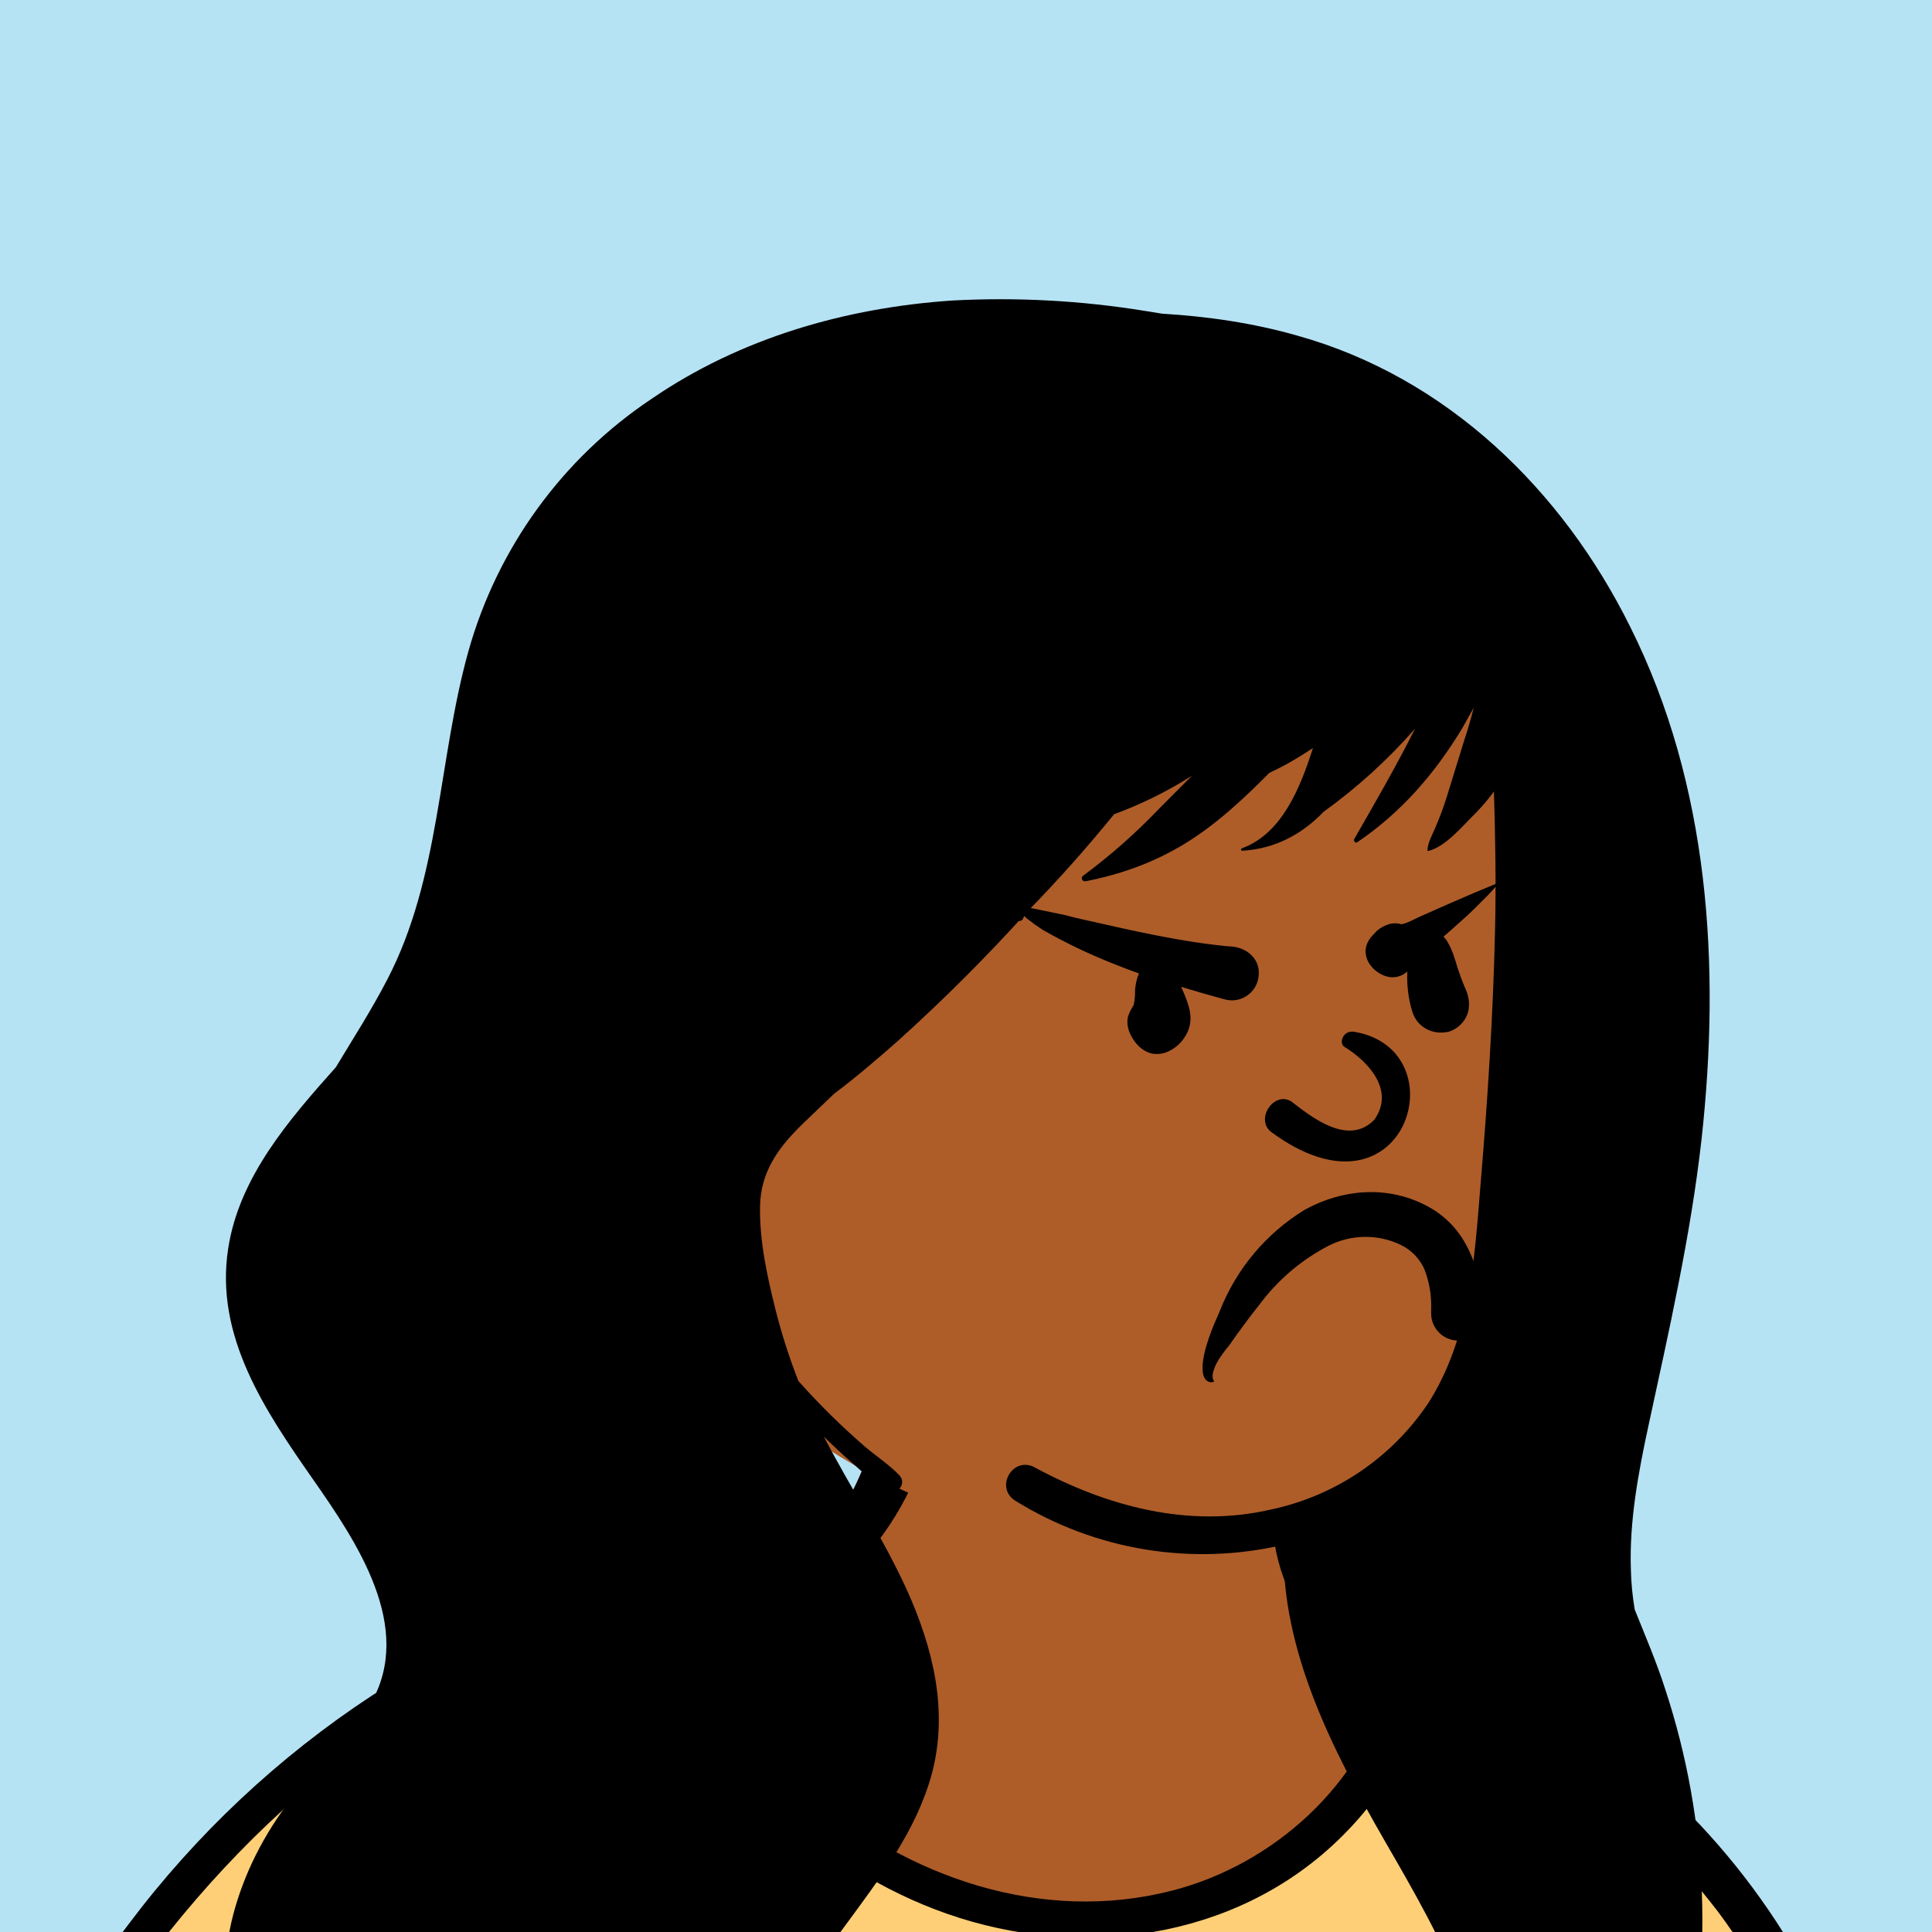
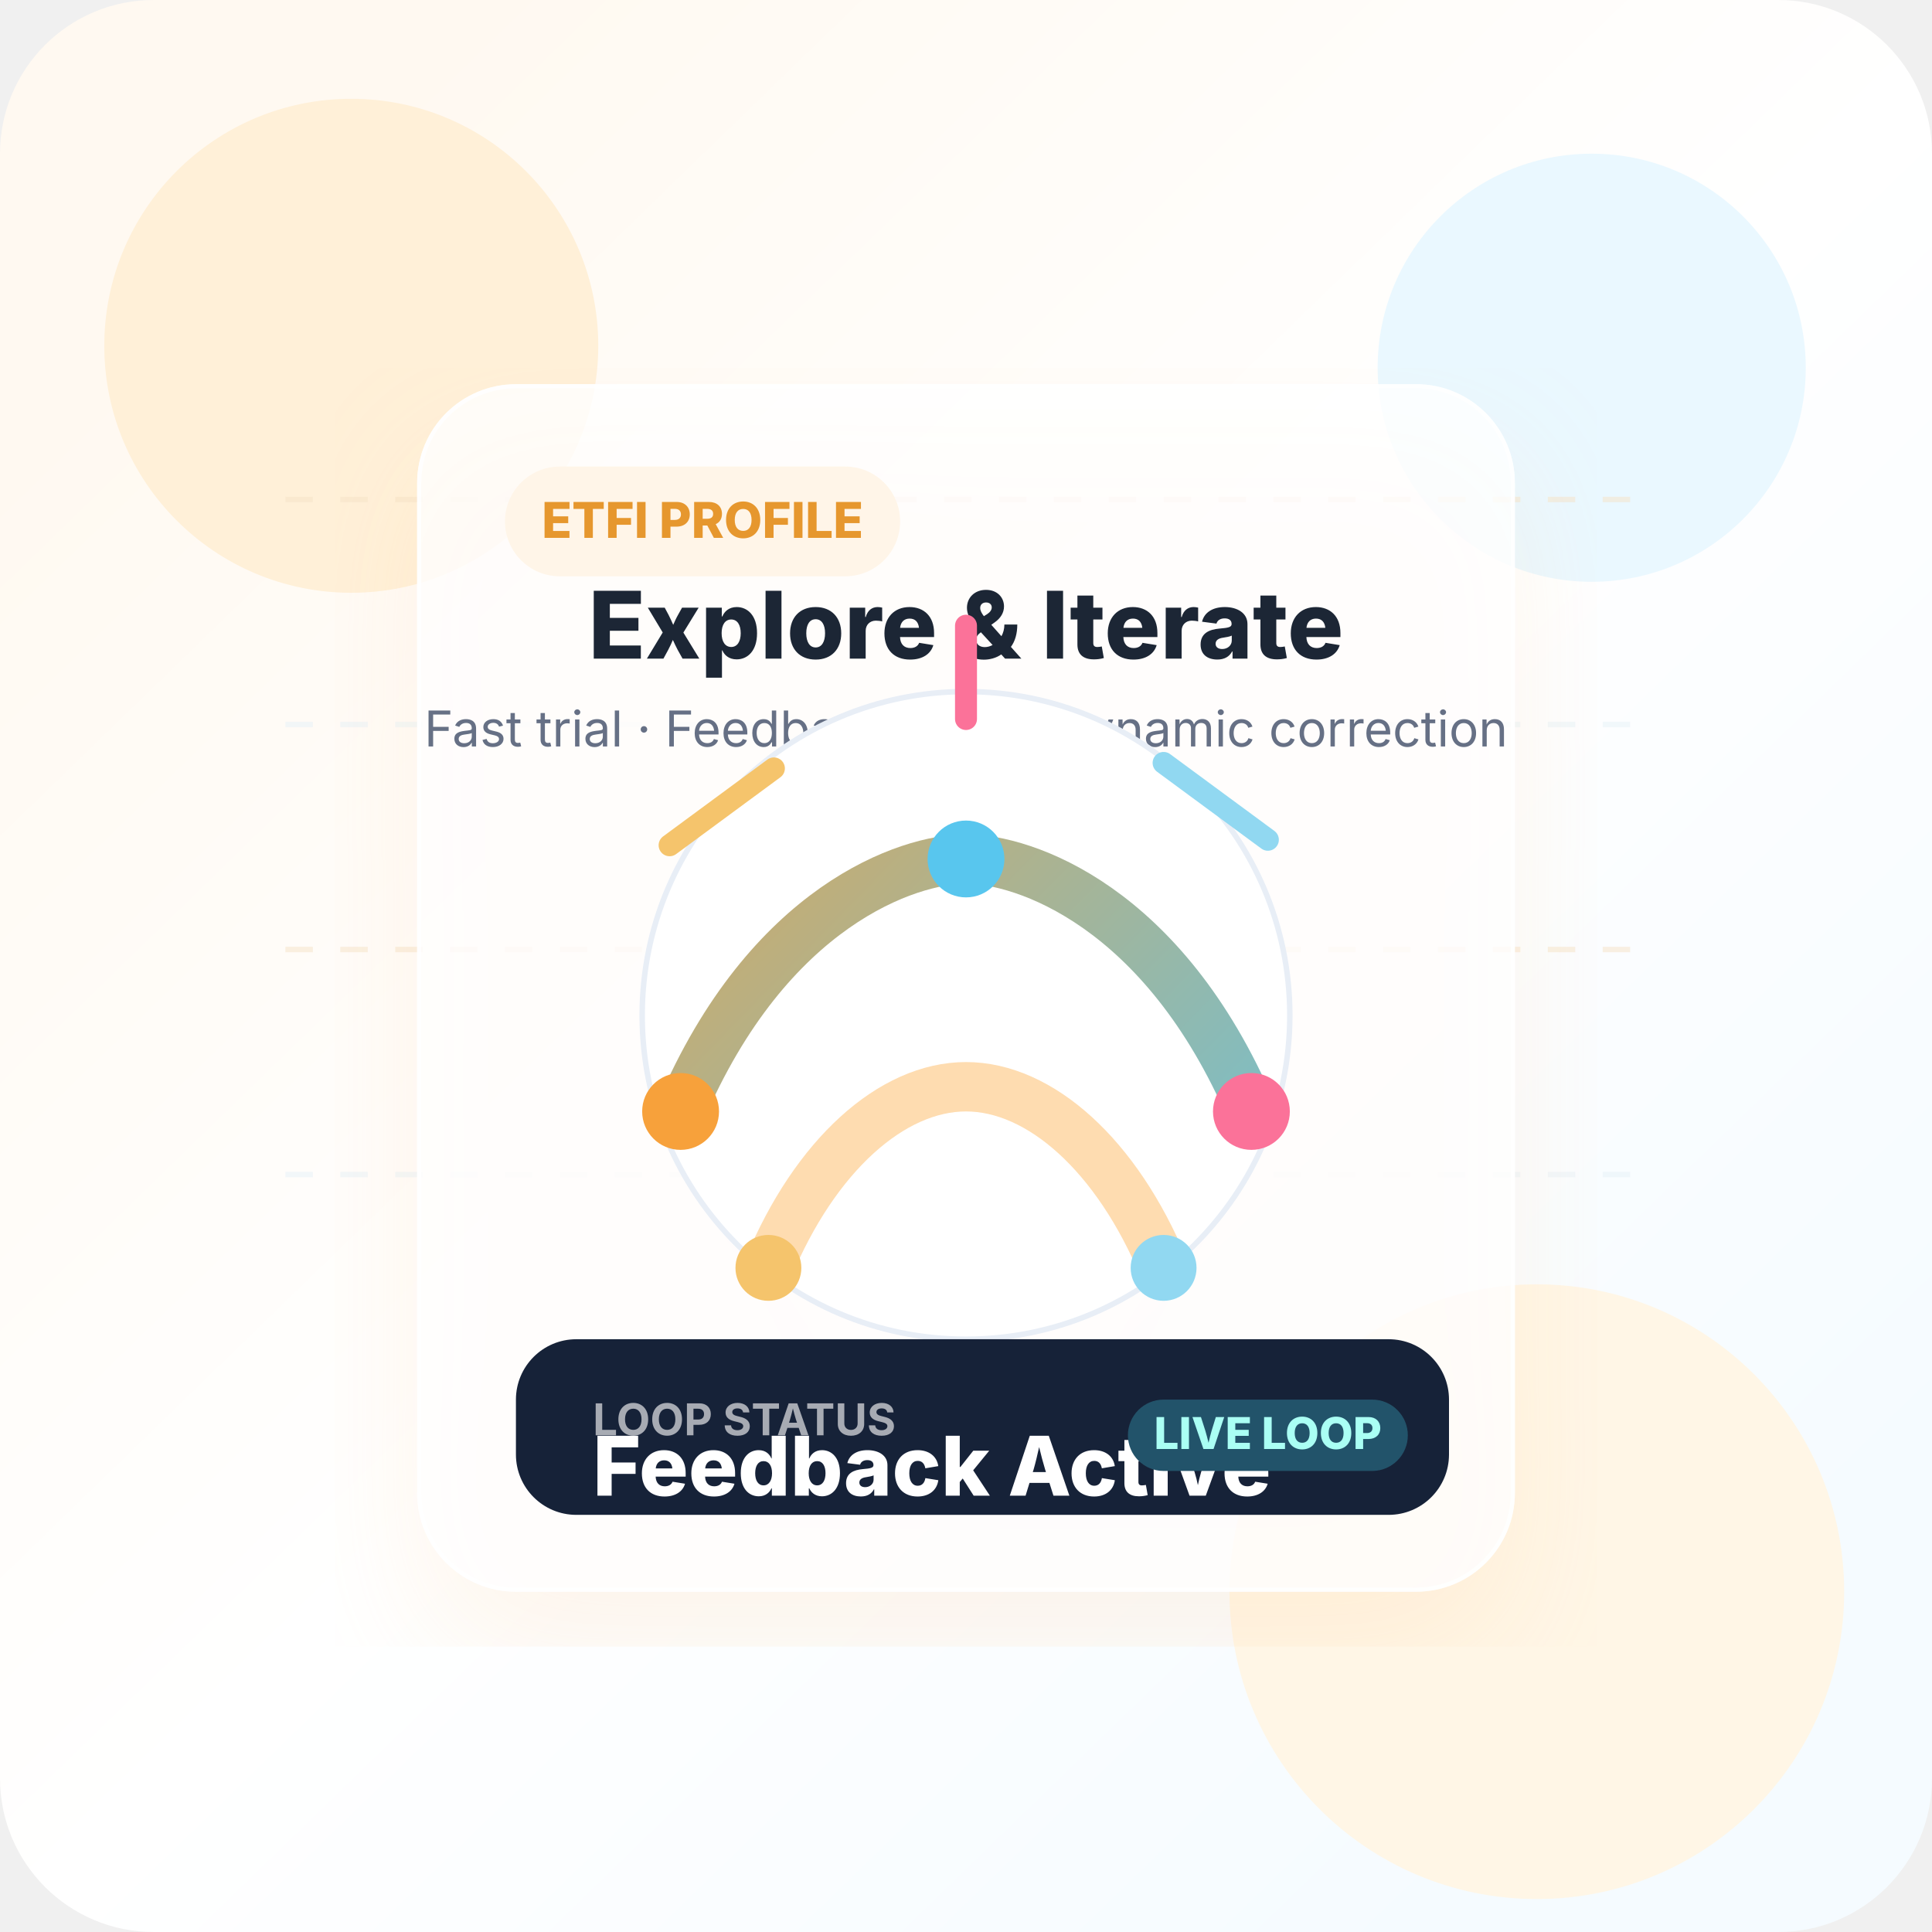
- <svg xmlns="http://www.w3.org/2000/svg" viewBox="0 0 704 704" fill="none" shape-rendering="auto">
-   <mask id="viewboxMask">
-     <rect width="704" height="704" rx="0" ry="0" x="0" y="0" fill="#fff" />
-   </mask>
-   <g mask="url(#viewboxMask)">
-     <rect fill="#b6e3f4" width="704" height="704" x="0" y="0" />
-     <g fill-rule="evenodd" clip-rule="evenodd">
-       <path d="M705.3 1074a2351.1 2351.1 0 0 1-15.6-101c-1-7.7-2.5-16.4 2.7-22 7.3-8 14-14.8 14.8-26.2.8-10.7-2.8-22.4-5-32.8a809.4 809.4 0 0 0-17.3-64.7c-6.6-21.7-13.9-43.2-21.3-64.6-6.9-20-13.5-40.3-22.5-59.5-17-36.5-46-63.5-81.6-81.6-9-4.5-27-20.5-36.3-24-8.5-3.4-8.5 6.3-16.9 2.6-6.7-2.9-13-6.7-16.7-13.2-4-7-14.3-16.9-15.9-25-3.3-17.4.3-32.2-12-45.3a90 90 0 0 0-41.1-23.8c-33.7-9.3-78.5-2.8-98.8 28.5-9.7 14.9-13 33-26.2 45.1-11.4 10.7-8.8 18-23.6 23.4-.9.3-23.6-4.5-24.4-4.2-16.2-3.5-31.7 6.2-46.5 11.8a325.4 325.4 0 0 0-63 32.3 399.2 399.2 0 0 0-102.3 98.5 482.5 482.5 0 0 0-76.4 161c-1.7 6.4-3.5 13-1.5 19.4 1.7 5.3 5.4 9.2 9.8 12.4 6 4.3 18 7 17.7 15.7-.1 6.6-2.4 13.5-3.5 20-1.3 7.7-2.3 15.5-3.4 23.2-4.8 35.4-8.6 71-10.3 106.6a920 920 0 0 0-.5 106c.1 2.3.8 4.5 2 6.2-1 .4-1.2 2.4.1 2.7l2.7.5a12 12 0 0 0 7 2.4l5.5.2c19.3 4 38.6 7.9 58.1 10.8 23.8 3.5 47.6 6.3 71.5 8.7 49.2 4.8 98 3.2 147.1.6a1877 1877 0 0 1 147.4-2c49.2 1.4 98.4 3.5 147.6 4.4 55 1 110-.5 164.8-5 7.5-.5 12.2-6.5 10.7-14-8.9-44.7-19-89.1-27-134Z" fill="#ae5d29" />
-       <path d="m201 597.5 1.2-.4c14.5-5.7 29.6-14.8 45.4-11.4.5-.2 10.8 1.9 17.9 3.2l-6.7 7L247 598c40.7 67.1 88.8 100.7 144.3 100.7 55.5 0 97.7-33.6 126.4-100.7l4-1c.4 0 1 .2 1.5.4 9.3 3.6 27.4 19.6 36.3 24.1 35.6 18 64.5 45 81.6 81.6 8.7 18.6 15.2 38 21.8 57.5l.7 2c7.4 21.4 14.7 43 21.3 64.6 6.3 20.4 12 41 16.6 61.8l.7 2.9c2.2 10.4 5.8 22 5 32.8a29 29 0 0 1-3 10.7l-80.4 29 38.4 261.3c-35.1 1.5-70.3 2-105.5 1.3-49.2-.9-98.4-3-147.6-4.3-47.7-1.2-95.3-.7-143 1.7l-12 .6a946.3 946.3 0 0 1-139.5-1l-3.1-.3v-38.3l16.3-212.9-83-15.6-81.3-39.5a21.7 21.7 0 0 1-5.6-8.8c-1.9-6-.5-12 1-18l.5-1.3a492.8 492.8 0 0 1 76.4-161A399.3 399.3 0 0 1 138 629.7c19.8-13 40.9-23.9 63-32.3Z" fill="#ffcf77" />
-       <path d="M232.2 584.6c5.1-.3 10.3.6 15.4 1 .4.1.6.8 0 .9-9 1.9-18 4.5-26.9 7.1l-3.8 1.2c-10 3-19.8 6-29.6 10-19.4 7.9-37.8 18.5-54.8 30.8C67.2 682.8 20 754.3-9.9 828.3a526 526 0 0 0-24.3 77c-.4 1.6-2 5.4-1 7 .7 1.3 3.6 2.1 5 2.9l4.5 2.3 25.2 12.9 2.3 1.1c38 18.6 78.4 34.4 121 35.5l.4-3.7a342 342 0 0 1 9.9-60c.3-1 1.6-.6 1.7.3 3 23.1 2 46.4 1 69.7-1.8 41-4.3 82.2-6.5 123.3-1.2 20.6-2.6 41-3.9 61.7-1.3 20.5-1.7 41.6-4.7 62-.6 4.6-6 7-10 6.6-4.4-.5-7.9-4.5-8-9 0-11.9 1.5-24 2.4-35.8l2.5-33.8c3.1-41.1 6.8-82.2 10.2-123.3a4771 4771 0 0 1 3.8-43.7C76.4 979.8 34.2 963-6.1 943.5c-.6 13.2-2 26.5-3.4 39.6-3.8 36.8-7.1 73.6-9.6 110.5a2254.2 2254.2 0 0 0-4.2 92.7l-.2 7c0 4.4-.5 8.5-4.3 11.7-3.7 3.3-8.9 3.5-12.6 0-5-4.6-4.2-10.9-4-17.1a1675.6 1675.6 0 0 1 1.8-47.2 1321 1321 0 0 1 10.5-109.5l2-14c3.5-26 7.5-52.7 15.5-77.9-3.1-1.5-6.2-3-9.3-4.7-5.5-2.7-11.2-5.4-16.6-8.4-4.2-2.5-7.9-5.8-9-10.8-1.4-5.5.6-11.5 2-16.9v-.4a502 502 0 0 1 26.6-80 523.2 523.2 0 0 1 67.8-117 353.8 353.8 0 0 1 88.7-83.3 239 239 0 0 1 53.8-25.7 142.6 142.6 0 0 1 42.8-7.5Zm90.1-66c6-6.5 18.1.2 15.2 8.8a108.2 108.2 0 0 1-34.7 52A79.4 79.4 0 0 1 247 598l1.7 2.4a321.1 321.1 0 0 0 46.1 52.6c36 31.2 84.8 48 132 36 37.1-9.4 69.8-38.8 79.4-76.2-1.3.6-3 .9-4.8.5-7.7-1.7-15.3-9.8-20.3-15.6-5.3-6.3-9.5-13-12.6-20.7-5.6-14-7.4-32.1.3-45.7 1-1.7 3-.7 3.3 1l.3 2.5c1.5 12.7 3.3 25 9.3 36.6a76 76 0 0 0 18.2 23.1c2.6 2 5.8 3.6 8.1 6l.5.4c.6-5 4.1-7.3 7.6-7.2 3.3.2 7.3 1.6 8.8 2.3l.1.1a341 341 0 0 1 65.1 42 259 259 0 0 1 88.4 129c7.5 25.3 11.8 51.4 16.3 77.4l2.8 16c4.2 23.9 8.9 48.4 18.4 70.7 2.5 5.7.6 11.1-5.5 13.4A1493 1493 0 0 1 688 953c3.7 16 6 32.5 8.7 48.5 6 34.1 13.2 68 19.4 102 3.2 17.5 6.1 35 9.3 52.3l4.7 25.2 2.4 13.6.1.7c.5 2.4 1 4.9.4 7.3-.8 2.7-2.9 4.6-4.8 6.6-1.6 1.6-3.8 1.6-5.7.7l-.7-.3c-3.4-1.6-6-3.2-7.3-7-.7-2.5-1-5.2-1.5-7.7a3535.6 3535.6 0 0 1-7.8-43.6l-1.6-9.1c-5.2-31.4-10.2-62.9-12.8-94.5-1-14-2.3-28.1-3.5-42.2l-.9-10.5c-1.1-13.3-2.5-27-2.7-40.5l-4.5 1.6L657 964c-5.5 2-12.5 6-18.4 5.2-2.9-.3-5-1.2-6.8-2.9 2 28.8 4.8 57.4 8.5 86a1965.7 1965.7 0 0 0 22 135c.6 3.2 1.4 6.4 1.9 9.6.5 3.7-.5 5.9-2.5 9-1.7 2.4-5 3.7-7.8 2-3.6-2.3-5.5-4.3-6.5-8.4-1-3.7-1.6-7.6-2.3-11.4a1654.2 1654.2 0 0 1-11.4-65.2c-7.8-52-12.7-104.4-15.2-156.8a1388 1388 0 0 1-1.4-77.8c0-13.3.5-26.6 1.4-39.9 1-13.4 3-26.5 4.8-39.8 0-.5.7-.5.7 0 .8 14.9 2.1 29.8 2.8 44.7.6 14.3.9 28.5 1.4 42.8.6 18.7 1.5 37.5 2.7 56.2a9.6 9.6 0 0 1 8.5-3.1c4.7-1 9.7-3.4 14.1-5l16.8-5.5 26.4-8.7a679 679 0 0 1-18-80.8l-2-12.3c-4-24.2-8.5-48.5-15.8-72a229.8 229.8 0 0 0-34.8-68.2 370.2 370.2 0 0 0-52.7-55.3C557 627 539.7 614 523 600c.1.9.2 2 0 3-3.5 25.9-17 50-35.8 67.9-37.7 36-93.6 43.4-142 26.5-46.7-16.3-88-55-102.6-102.8-.3-.8.8-1 1.3-.5l2.4 3.3c0-.4.2-.9.7-1a129 129 0 0 0 46.6-29.2 100.2 100.2 0 0 0 21.3-33.3l.4-1c1.7-5 3.2-10.2 7-14.2Z" fill="#000" />
-     </g>
-     <g transform="matrix(.99789 0 0 1 156 62)">
-       <g fill-rule="evenodd" clip-rule="evenodd">
-         <path d="M405.9 203.2c-10.3-37.2-49.7-53.4-85.2-56-96-10-193.7 43.5-236.3 130.3-34 66-35.1 135.2 38.1 172.8L135 457c3.7 3.4 7.5 6.7 11.7 9.5a228 228 0 0 0 136.2 35.1c70-1.4 95-49 110.4-109.9 16.1-60.6 25.1-126.5 12.6-188.5Z" fill="#ae5d29" />
-         <path d="M451.8 553.7c-3.2-10-7.3-19.5-11.2-29.2-.8-4.8-1.3-9.7-1.4-14.6-.6-17.5 2.7-35.2 6.4-52.3 7.5-34.7 15.4-69 19.4-104.4 7-63.2 2.9-129-26-186.7-24.8-50-67-91-121.6-106.2-16.1-4.6-32.7-7-49.4-8l-6.2-1a329.7 329.7 0 0 0-70.3-3.8c-39 2.6-77.6 13.7-110 35.9A163.8 163.8 0 0 0 14.8 175C3.6 214.8 4.5 257.7-14.9 294.9c-5.7 11-12.4 21.4-18.8 32-17 19-35.3 40-39.3 66-5 32 13.5 59.2 31 84.2 15.8 22.6 37.2 53.9 21 81.7-7.7 13.2-20 23-29.2 35-9.6 12.4-17 26.7-21 42a89.2 89.2 0 0 0 18.9 80.9 99.1 99.1 0 0 0 37 25.4c14.4 6.1 28.5 12 40.4 22.4 5.4 4.8 10.4 10 15 15.5 4.4 6.8 9.5 13.2 15.3 19 6.3 6.5 18.7-2.3 13-9.9l-1.4-1.7A515 515 0 0 0 54 771a90.5 90.5 0 0 1-11.8-71.7 88.6 88.6 0 0 1 7.2-18.2l2 5c3 6.3 7 13.8 12.1 20.2.2 4.4.9 8.7 2.1 13 8 26.4 34.4 39.4 58.3 49.6l7 2.9c6.2 2.6 12.8-6.3 8.9-11.7l-3-4.3a85.7 85.7 0 0 1-13.5-58.7c3.2-21.9 16-40 28.9-57.3 12.5-17 26-34.5 31.7-55.3 6.2-23 .5-45.9-9-67-8.9-19.4-20.6-37.3-30.4-56 3.4 3.3 6.8 6.5 10.4 9.6 4 3.5 8.1 7.6 13 10 3.4 1.9 7-2.5 4.2-5.5-3.7-3.9-8.4-6.9-12.5-10.4a257.4 257.4 0 0 1-24.4-24 217 217 0 0 1-8.4-26.2c-3-12-5.8-24.8-5.6-37.3.2-12.8 6.8-21.7 15.7-30.3l11.3-10.8c8-6 15.6-12.5 23-19a649 649 0 0 0 47.5-47.3 524.8 524.8 0 0 0 31.8-35.6 150 150 0 0 0 28.4-14l-11.7 11.7a217.3 217.3 0 0 1-28 24.7c-1 .7-.4 2.3 1 2 12.8-2.5 24.8-6.8 36-13.6 11.5-7 21.6-16.4 31-25.9 5.3-2.4 10.4-5.4 15.1-8.5l.8-.5c-4.7 14.7-11.4 31.2-25.9 36.5-.5.1-.4 1 .1.9 12.2-.7 22-6.2 29.7-14.2a197.6 197.6 0 0 0 33.4-30.3c-6.9 13.7-14.6 27-22.2 40.2-.4.7.4 1.7 1.1 1.2 16.1-10.9 28.3-25 38.3-41.5l4.2-7.5c-1 4-2.1 7.9-3.4 11.7l-6.5 21c-1.2 3.8-2.6 7.5-4.2 11.2-1.1 2.6-2.6 5.1-2.8 8 0 .2.2.3.3.3 6.4-1.6 12.4-9 17-13.5 2.5-2.5 4.9-5.3 7-8.2.5 16.8.8 33.6.4 50.5-.7 31-2.7 62-5.3 92.8-2.2 27.2-3.9 55.9-19.1 79.6A92 92 0 0 1 308 488c-30 7-60-1-86.5-15.3-8-4.3-14.8 7.4-7 12.2a130 130 0 0 0 97.9 16c-1 38.5 18 75 36.8 107.7 10.6 18.3 21.2 36.5 28.7 56.3a192.2 192.2 0 0 1 12 52.3c1.8 21.2 0 42.5-2.9 63.5l-.5 3.4c-.6 4.5 3.4 8.3 7.8 6 19.4-10.2 27.8-32 32.9-52 4.8-18.9 8-38 9.8-57.4 2.6 7.3 4.8 14.8 6.4 22.4l.7 3.3c1.3 6.3 10.9 5.9 12.4 0l.8-3.3a269.2 269.2 0 0 0-5.5-149.4" fill="#000" />
-       </g>
-     </g>
-     <g transform="translate(315 248)">
-       <path fill-rule="evenodd" clip-rule="evenodd" d="M195.6 205.7a29.7 29.7 0 0 0-26.6.3 73.6 73.6 0 0 0-25.3 21.7c-2.7 3.3-5.2 6.8-7.8 10.3l-3.1 4.4-.7.8c-1.7 2.2-4 5.2-4.8 8-.4 1-.5 2-.4 3l.5 1.3c-1.4.4-2.3 0-2.9-.6-1-1-1.3-2.6-1.3-4.5 0-6.5 4.2-16 6-20l.4-1a75.8 75.8 0 0 1 30.7-36.5c13.7-7.6 29.9-9 44-1.8 15.7 7.9 20 23.6 21.7 39.7a8 8 0 0 1-2.5 6.5c-2 2-4.7 3.2-7.2 3.2a9.9 9.9 0 0 1-9.8-9.8v-1.5a37 37 0 0 0-2.5-14.8 18.1 18.1 0 0 0-8.4-8.7Zm-20.8-72.3c7.6 4.6 19 15.3 11 26.6-9.6 10-23.4-1.4-30.2-6.6-6.3-4-13.3 6.3-7.5 11 49 36.3 69-29.8 30.5-36.4-4.2-.8-5.8 4-3.8 5.4Zm-63.6 1.5a10 10 0 0 1-6.5 1c-2-.5-3.9-1.6-5.6-3.6-2.3-2.7-4-6.5-3-10.1l.4-1c.4-1 1-2 1.6-3 .4-2 .5-3.3.5-4.5v-1a20.3 20.3 0 0 1 1.4-6 195 195 0 0 1-7.7-2.9 202.2 202.2 0 0 1-27.4-13 84 84 0 0 1-5.7-4.1l-1-.9-.6 1.3c-.6.5-1 .6-1.4.4-.4 0-.8-.4-1-.8a2.5 2.5 0 0 1 .7-3c1.8-1.5 4.3-.9 6.4-.5l.9.2 9.7 2 3.9 1 4.4 1c16.9 3.8 33.7 7.7 51 9.4l1.7.1c3.1.3 5.8 1.6 7.6 3.7 1.7 1.9 2.5 4.4 2.1 7.4a9.8 9.8 0 0 1-12.2 8.2 542 542 0 0 1-16-4.6l1.3 3c1 2.5 2 5.2 2.1 8 .1 2.5-.6 5-1.9 7a14 14 0 0 1-5.7 5.3Zm120.2-61.5c-1.4 1.8-2.9 3.4-4.4 5-3.2 3.2-6.5 6.6-10 9.6l-3.8 3.4-1.4 1.2-.8.7.6.7.5.6c2 3.2 3 6.6 4 10 .8 2.4 1.6 4.7 2.6 7l.3.7c1.3 2.8 1.6 5.7 1 8.3a10.6 10.6 0 0 1-7.3 7.4c-2.9.6-5.8.2-8.2-1.2-2.3-1.3-4-3.4-4.9-6.2a44.4 44.4 0 0 1-1.8-14.6 7.8 7.8 0 0 1-7.5 1.8c-2.2-.6-4.3-2-5.7-3.8a8.6 8.6 0 0 1-2-5.7c.1-1.8.9-3.7 2.5-5.4l1.5-1.6c1.2-1.1 2.8-2 4.4-2.5a8 8 0 0 1 4.7 0c2-.5 3.2-1.1 4.4-1.7l2.3-1.1 10.4-4.6 9-3.9 9.6-4Z" fill="#000" />
-     </g>
-     <g transform="translate(279 400)" />
-     <g transform="translate(179 343)" />
-     <g transform="translate(203 303)" />
+ <svg xmlns="http://www.w3.org/2000/svg" width="704" height="704" viewBox="0 0 704 704" fill="none">
+   <defs>
+     <linearGradient id="bg-etfi" x1="88" y1="84" x2="608" y2="620" gradientUnits="userSpaceOnUse">
+       <stop stop-color="#FFF9F1" />
+       <stop offset="0.52" stop-color="#FFFFFF" />
+       <stop offset="1" stop-color="#F5FBFF" />
+     </linearGradient>
+     <linearGradient id="ring-etfi" x1="200" y1="198" x2="512" y2="502" gradientUnits="userSpaceOnUse">
+       <stop stop-color="#F7A13B" />
+       <stop offset="1" stop-color="#59C6EE" />
+     </linearGradient>
+     <filter id="shadow-etfi" x="122" y="110" width="460" height="490" filterUnits="userSpaceOnUse" color-interpolation-filters="sRGB">
+       <feDropShadow dx="0" dy="24" stdDeviation="24" flood-color="#FFD3A6" flood-opacity="0.24" />
+     </filter>
+   </defs>
+   <rect width="704" height="704" rx="56" fill="url(#bg-etfi)" />
+   <circle cx="128" cy="126" r="90" fill="#FFF0D8" />
+   <circle cx="580" cy="134" r="78" fill="#EAF8FF" />
+   <circle cx="560" cy="580" r="112" fill="#FFF6E6" />
+   <g opacity="0.52">
+     <path d="M104 182H600" stroke="#F5E3C8" stroke-width="2" stroke-dasharray="10 10" />
+     <path d="M104 264H600" stroke="#E6F1F8" stroke-width="2" stroke-dasharray="10 10" />
+     <path d="M104 346H600" stroke="#F5E3C8" stroke-width="2" stroke-dasharray="10 10" />
+     <path d="M104 428H600" stroke="#E6F1F8" stroke-width="2" stroke-dasharray="10 10" />
+   </g>
+   <g filter="url(#shadow-etfi)">
+     <rect x="152" y="140" width="400" height="440" rx="36" fill="white" fill-opacity="0.8" />
+     <rect x="152.75" y="140.75" width="398.5" height="438.5" rx="35.25" stroke="white" stroke-opacity="0.82" stroke-width="1.5" />
+     <rect x="184" y="170" width="144" height="40" rx="20" fill="#FFF5E8" />
+     <text x="256" y="196" text-anchor="middle" fill="#E6972F" font-size="18" font-family="Inter, Arial, sans-serif" font-weight="800">ETFI PROFILE</text>
+     <text x="352" y="240" text-anchor="middle" fill="#1B2534" font-size="34" font-family="Inter, Arial, sans-serif" font-weight="800">Explore &amp; Iterate</text>
+     <text x="352" y="272" text-anchor="middle" fill="#667085" font-size="18" font-family="Inter, Arial, sans-serif">Fast trial · Feedback loop · Dynamic correction</text>
+     <circle cx="352" cy="370" r="118" fill="#FFFFFF" stroke="#E8EEF6" stroke-width="2" />
+     <path d="M248 405C280 330 331 313 352 313C373 313 424 330 456 405" stroke="url(#ring-etfi)" stroke-width="18" stroke-linecap="round" />
+     <path d="M280 462C297 421 325 396 352 396C379 396 407 421 424 462" stroke="#FEDCB0" stroke-width="18" stroke-linecap="round" />
+     <circle cx="248" cy="405" r="14" fill="#F7A13B" />
+     <circle cx="352" cy="313" r="14" fill="#59C6EE" />
+     <circle cx="456" cy="405" r="14" fill="#FB7299" />
+     <circle cx="280" cy="462" r="12" fill="#F5C46C" />
+     <circle cx="424" cy="462" r="12" fill="#91D8F1" />
+     <path d="M244 308L282 280" stroke="#F5C46C" stroke-width="8" stroke-linecap="round" />
+     <path d="M462 306L424 278" stroke="#91D8F1" stroke-width="8" stroke-linecap="round" />
+     <path d="M352 262V228" stroke="#FB7299" stroke-width="8" stroke-linecap="round" />
+     <rect x="188" y="488" width="340" height="64" rx="22" fill="#172238" />
+     <text x="216" y="523" fill="white" fill-opacity="0.62" font-size="16" font-family="Inter, Arial, sans-serif" font-weight="700">LOOP STATUS</text>
+     <text x="216" y="545" fill="white" font-size="30" font-family="Inter, Arial, sans-serif" font-weight="800">Feedback Active</text>
+     <rect x="411" y="510" width="102" height="26" rx="13" fill="#23536A" />
+     <text x="462" y="528" text-anchor="middle" fill="#AAFFF4" font-size="16" font-family="Inter, Arial, sans-serif" font-weight="800">LIVE LOOP</text>
  </g>
</svg>
